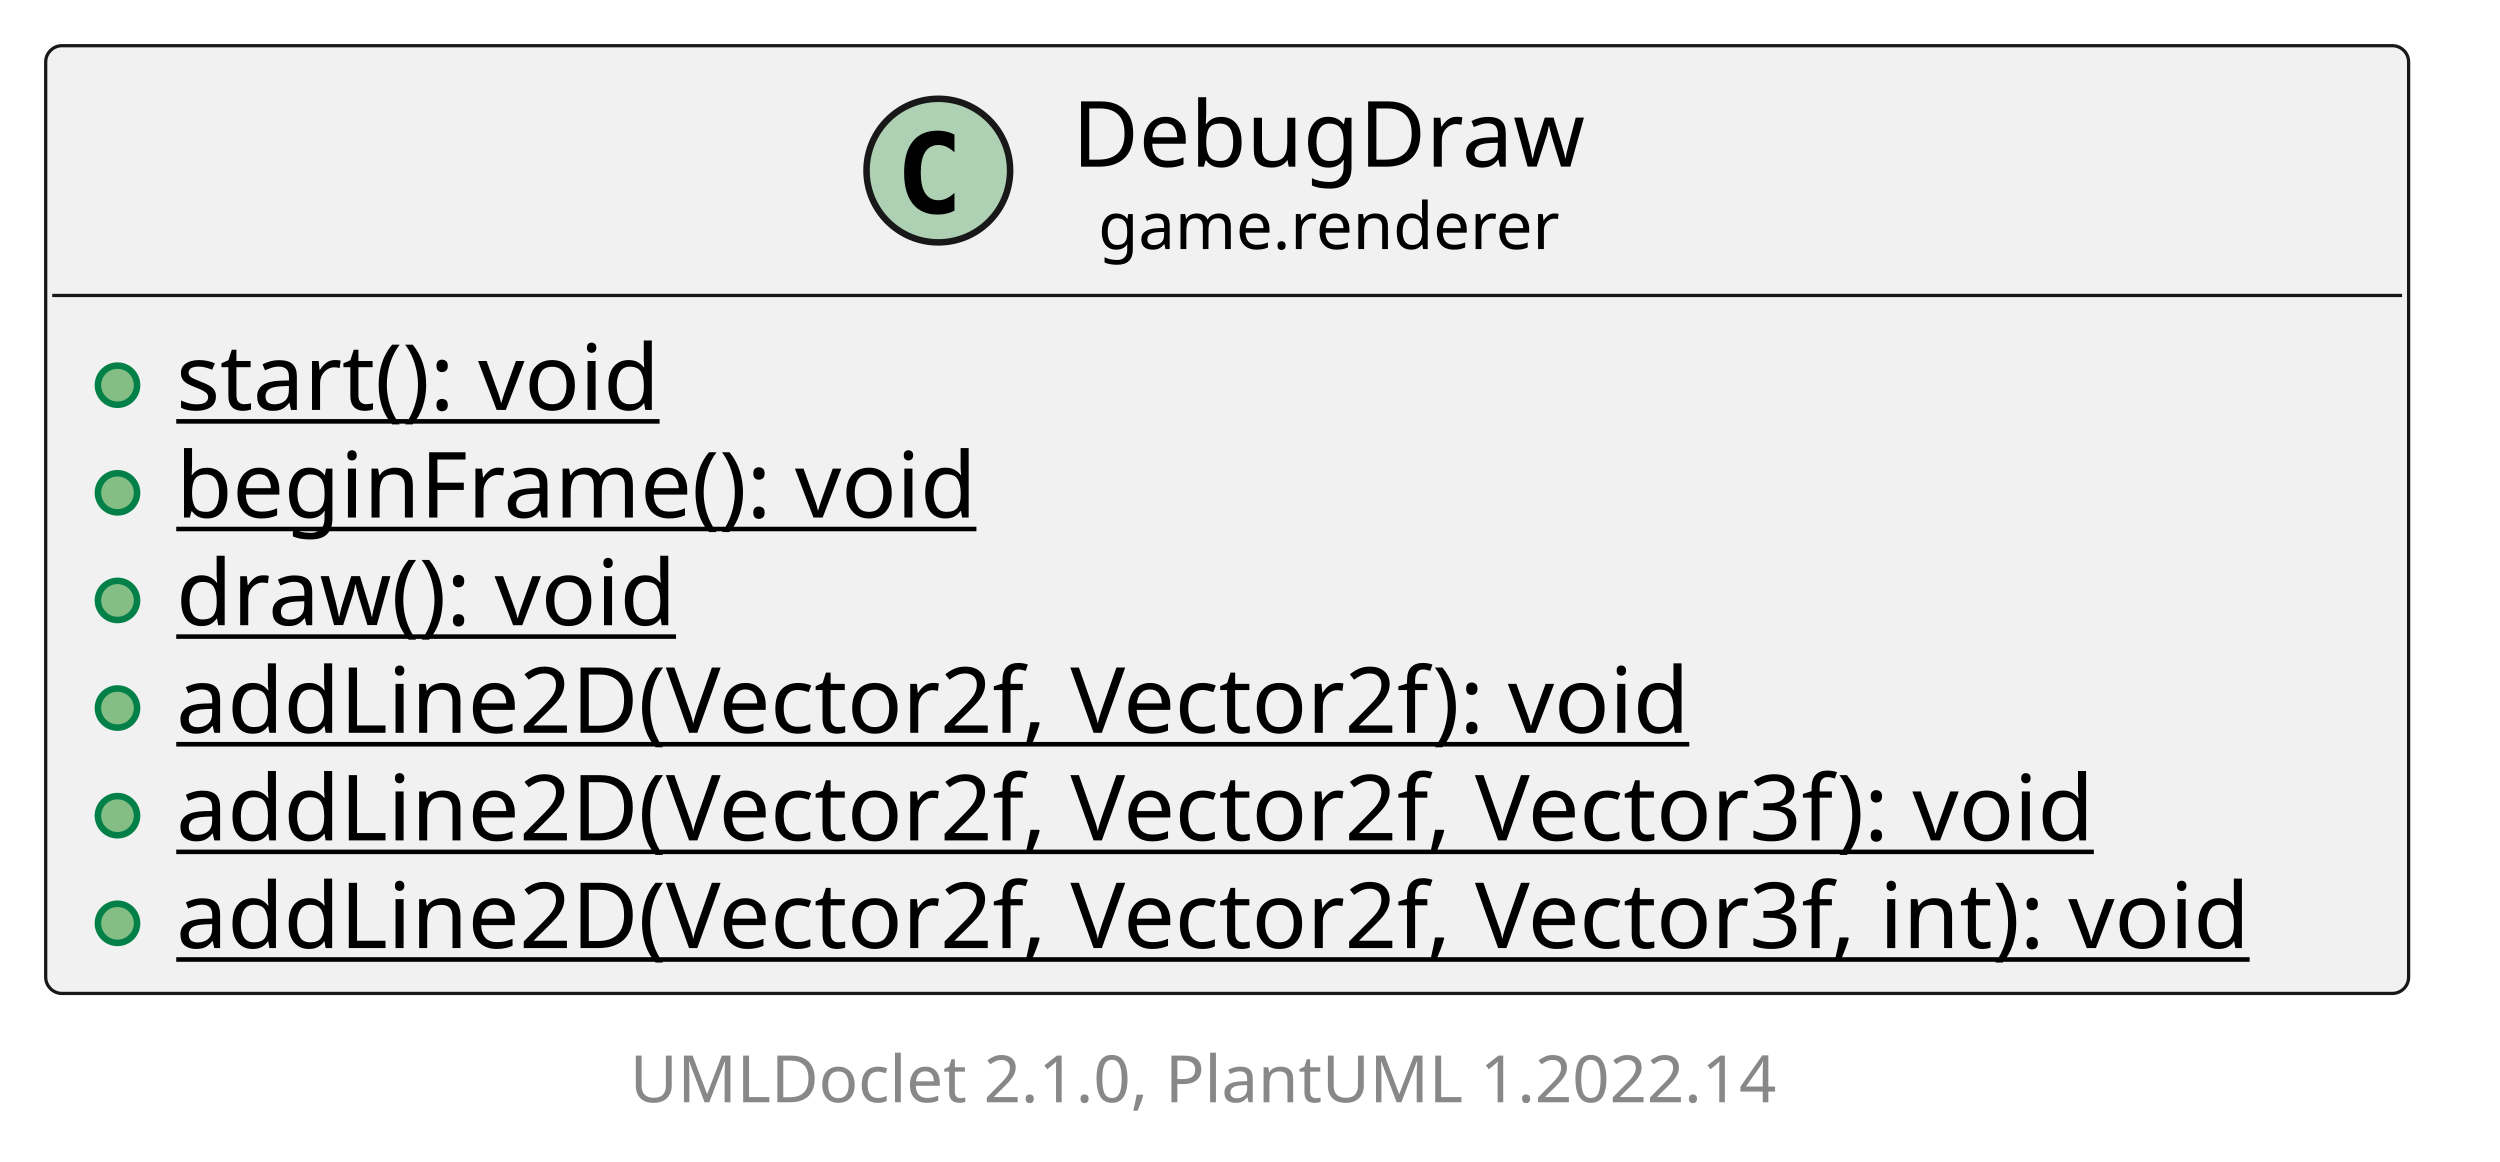
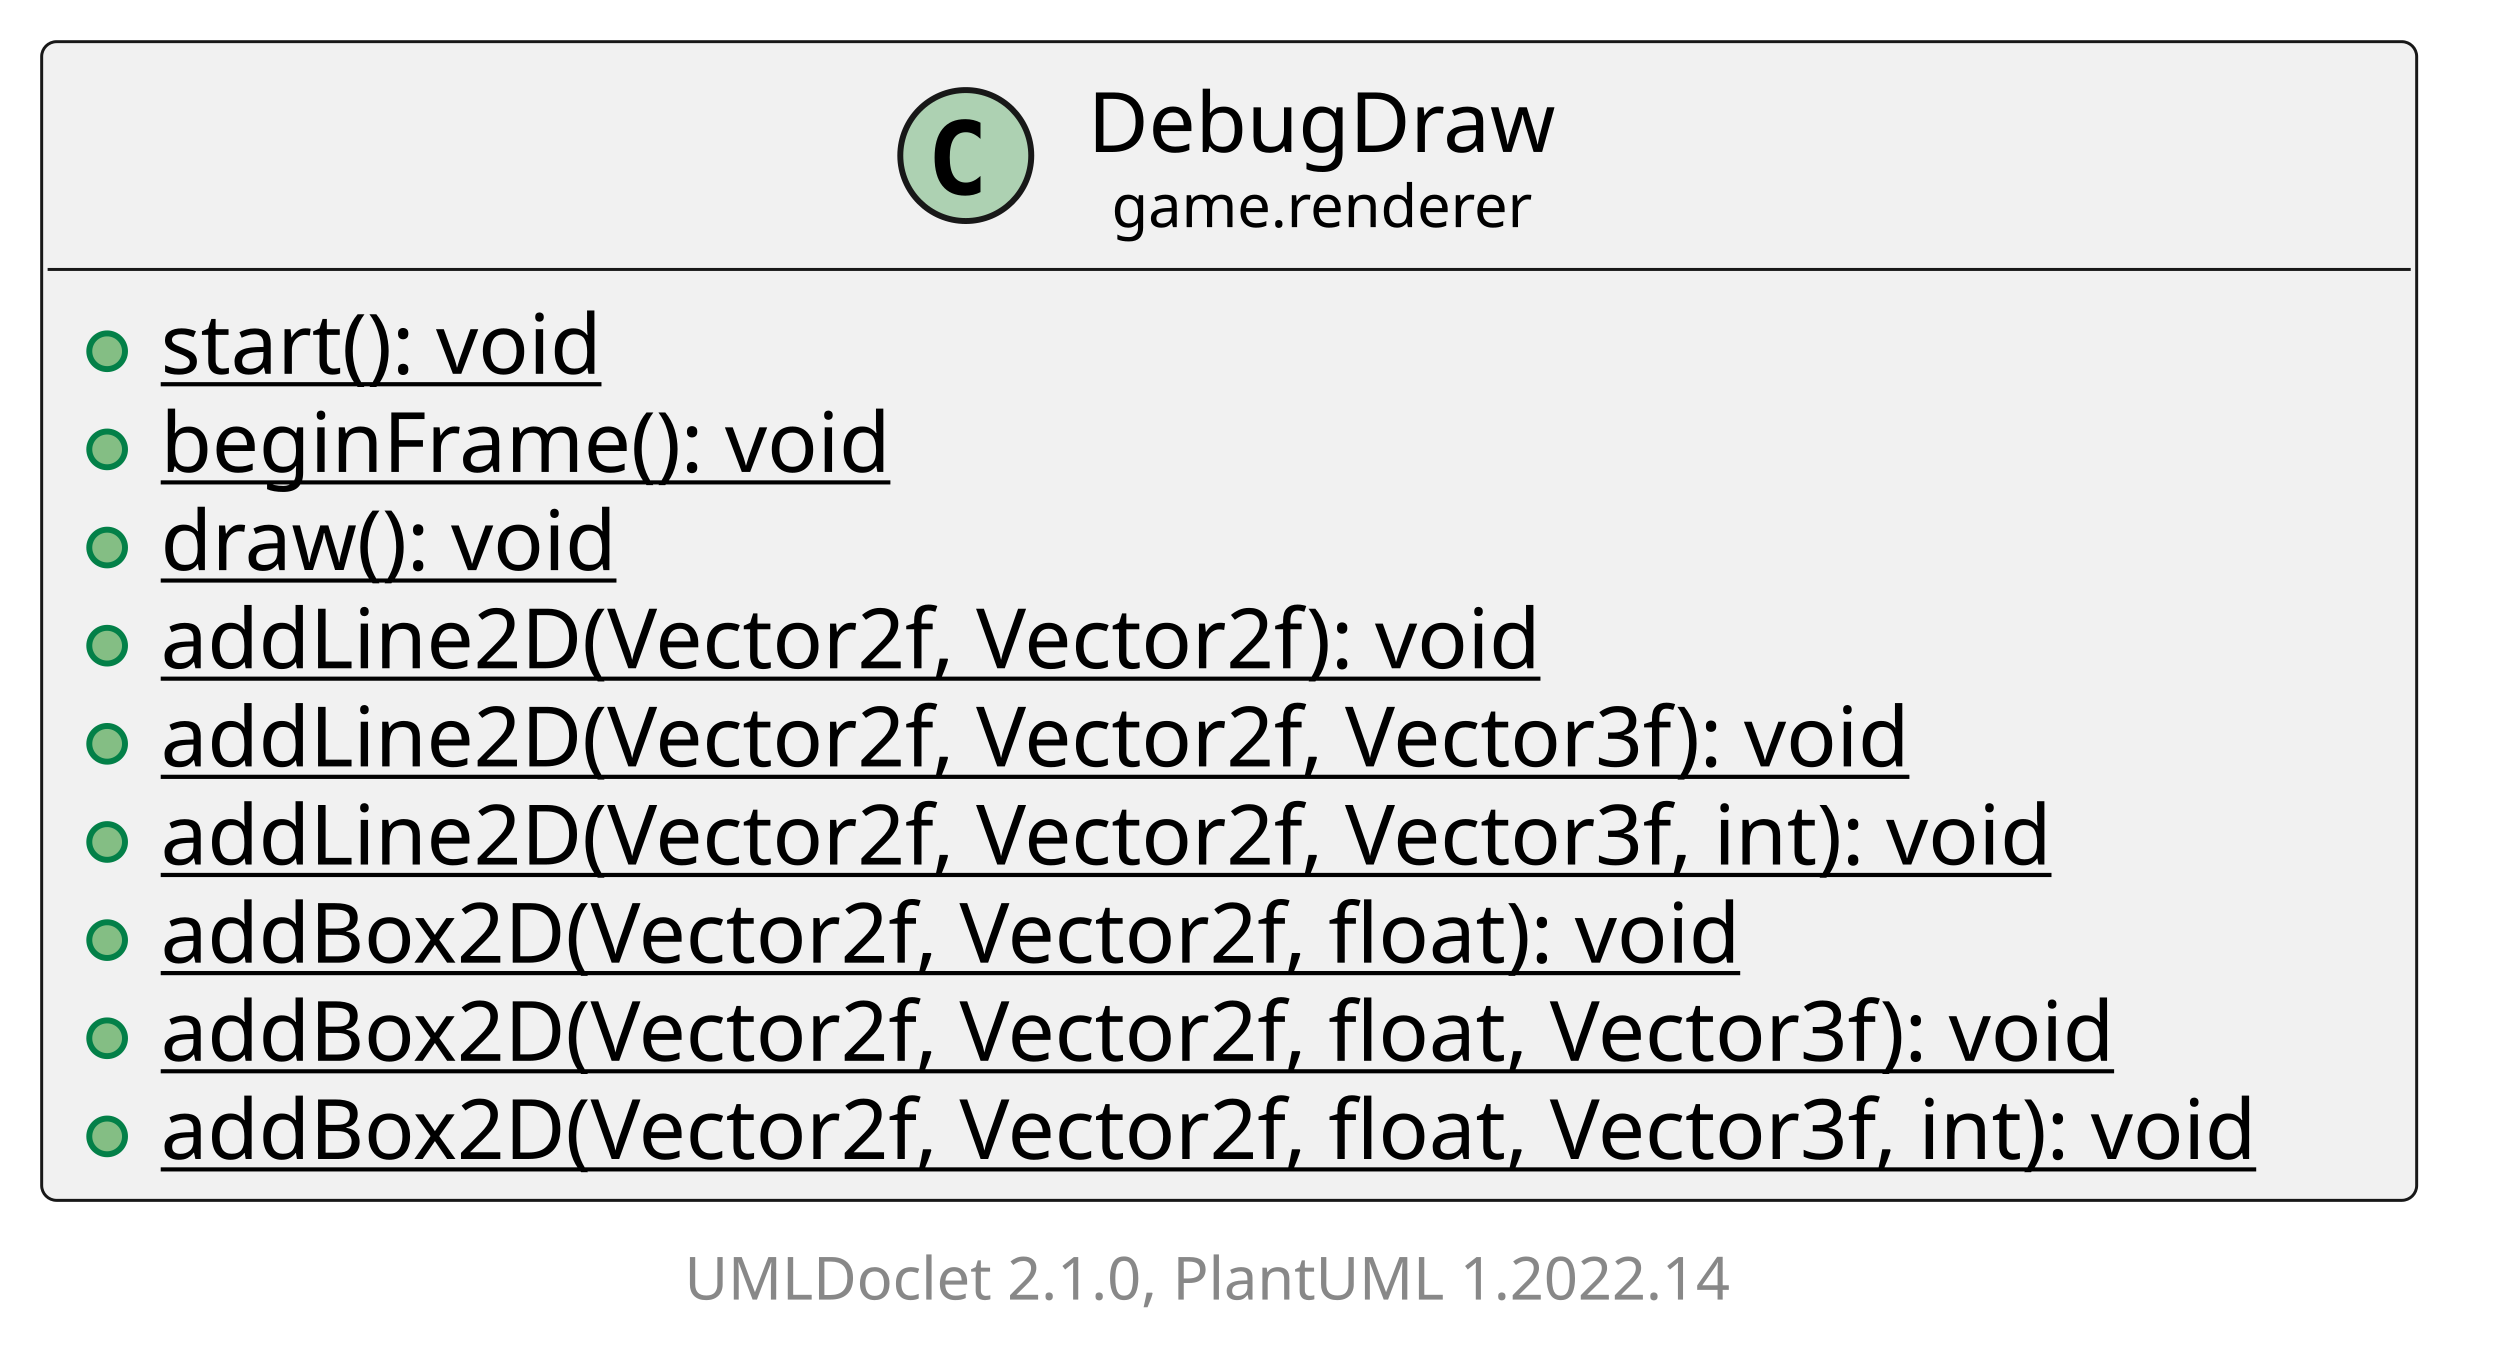
- <svg xmlns="http://www.w3.org/2000/svg" xmlns:xlink="http://www.w3.org/1999/xlink" contentStyleType="text/css" height="178px" preserveAspectRatio="none" style="width:383px;height:178px;background:#FFFFFF;" version="1.1" viewBox="0 0 383 178" width="383px" zoomAndPan="magnify">
+ <svg xmlns="http://www.w3.org/2000/svg" xmlns:xlink="http://www.w3.org/1999/xlink" contentStyleType="text/css" height="228px" preserveAspectRatio="none" style="width:420px;height:228px;background:#FFFFFF;" version="1.1" viewBox="0 0 420 228" width="420px" zoomAndPan="magnify">
  <defs />
  <g>
    <a href="DebugDraw.html" target="_top" title="DebugDraw.html" xlink:actuate="onRequest" xlink:href="DebugDraw.html" xlink:show="new" xlink:title="DebugDraw.html" xlink:type="simple">
      <g id="elem_game.renderer.DebugDraw">
-         <rect codeLine="5" fill="#F1F1F1" height="145.195" id="game.renderer.DebugDraw" rx="2.5" ry="2.5" style="stroke:#181818;stroke-width:0.5;" width="362" x="7" y="7" />
-         <ellipse cx="143.75" cy="26.133" fill="#ADD1B2" rx="11" ry="11" style="stroke:#181818;stroke-width:1.0;" />
-         <path d="M146.223,32.276 Q145.642,32.575 145.003,32.724 Q144.364,32.873 143.658,32.873 Q141.151,32.873 139.832,31.222 Q138.512,29.57 138.512,26.449 Q138.512,23.319 139.832,21.668 Q141.151,20.016 143.658,20.016 Q144.364,20.016 145.011,20.165 Q145.659,20.314 146.223,20.613 L146.223,23.336 Q145.592,22.755 144.999,22.485 Q144.405,22.215 143.774,22.215 Q142.43,22.215 141.745,23.282 Q141.06,24.349 141.06,26.449 Q141.06,28.541 141.745,29.607 Q142.43,30.674 143.774,30.674 Q144.405,30.674 144.999,30.404 Q145.592,30.134 146.223,29.553 Z " fill="#000000" />
-         <text fill="#000000" font-family="sans-serif" font-size="14" lengthAdjust="spacing" textLength="80" x="164.25" y="25.535">DebugDraw</text>
-         <text fill="#000000" font-family="sans-serif" font-size="10" lengthAdjust="spacing" textLength="72" x="168.25" y="38.156">game.renderer</text>
-         <line style="stroke:#181818;stroke-width:0.5;" x1="8" x2="368" y1="45.266" y2="45.266" />
+         <rect codeLine="5" fill="#F1F1F1" height="194.66" id="game.renderer.DebugDraw" rx="2.5" ry="2.5" style="stroke:#181818;stroke-width:0.5;" width="399" x="7" y="7" />
+         <ellipse cx="162.25" cy="26.133" fill="#ADD1B2" rx="11" ry="11" style="stroke:#181818;stroke-width:1.0;" />
+         <path d="M164.723,32.276 Q164.142,32.575 163.503,32.724 Q162.864,32.873 162.158,32.873 Q159.651,32.873 158.332,31.222 Q157.012,29.57 157.012,26.449 Q157.012,23.319 158.332,21.668 Q159.651,20.016 162.158,20.016 Q162.864,20.016 163.511,20.165 Q164.159,20.314 164.723,20.613 L164.723,23.336 Q164.092,22.755 163.499,22.485 Q162.905,22.215 162.274,22.215 Q160.93,22.215 160.245,23.282 Q159.56,24.349 159.56,26.449 Q159.56,28.541 160.245,29.607 Q160.93,30.674 162.274,30.674 Q162.905,30.674 163.499,30.404 Q164.092,30.134 164.723,29.553 Z " fill="#000000" />
+         <text fill="#000000" font-family="sans-serif" font-size="14" lengthAdjust="spacing" textLength="80" x="182.75" y="25.535">DebugDraw</text>
+         <text fill="#000000" font-family="sans-serif" font-size="10" lengthAdjust="spacing" textLength="72" x="186.75" y="38.156">game.renderer</text>
+         <line style="stroke:#181818;stroke-width:0.5;" x1="8" x2="405" y1="45.266" y2="45.266" />
        <ellipse cx="18" cy="59.01" fill="#84BE84" rx="3" ry="3" style="stroke:#038048;stroke-width:1.0;" />
        <text fill="#000000" font-family="sans-serif" font-size="14" lengthAdjust="spacing" text-decoration="underline" textLength="78" x="27" y="62.801">start(): void</text>
        <ellipse cx="18" cy="75.498" fill="#84BE84" rx="3" ry="3" style="stroke:#038048;stroke-width:1.0;" />
        <text fill="#000000" font-family="sans-serif" font-size="14" lengthAdjust="spacing" text-decoration="underline" textLength="129" x="27" y="79.289">beginFrame(): void</text>
        <ellipse cx="18" cy="91.986" fill="#84BE84" rx="3" ry="3" style="stroke:#038048;stroke-width:1.0;" />
        <text fill="#000000" font-family="sans-serif" font-size="14" lengthAdjust="spacing" text-decoration="underline" textLength="81" x="27" y="95.777">draw(): void</text>
        <ellipse cx="18" cy="108.475" fill="#84BE84" rx="3" ry="3" style="stroke:#038048;stroke-width:1.0;" />
        <text fill="#000000" font-family="sans-serif" font-size="14" lengthAdjust="spacing" text-decoration="underline" textLength="244" x="27" y="112.266">addLine2D(Vector2f, Vector2f): void</text>
        <ellipse cx="18" cy="124.963" fill="#84BE84" rx="3" ry="3" style="stroke:#038048;stroke-width:1.0;" />
        <text fill="#000000" font-family="sans-serif" font-size="14" lengthAdjust="spacing" text-decoration="underline" textLength="310" x="27" y="128.754">addLine2D(Vector2f, Vector2f, Vector3f): void</text>
        <ellipse cx="18" cy="141.451" fill="#84BE84" rx="3" ry="3" style="stroke:#038048;stroke-width:1.0;" />
        <text fill="#000000" font-family="sans-serif" font-size="14" lengthAdjust="spacing" text-decoration="underline" textLength="336" x="27" y="145.242">addLine2D(Vector2f, Vector2f, Vector3f, int): void</text>
+         <ellipse cx="18" cy="157.94" fill="#84BE84" rx="3" ry="3" style="stroke:#038048;stroke-width:1.0;" />
+         <text fill="#000000" font-family="sans-serif" font-size="14" lengthAdjust="spacing" text-decoration="underline" textLength="281" x="27" y="161.731">addBox2D(Vector2f, Vector2f, float): void</text>
+         <ellipse cx="18" cy="174.428" fill="#84BE84" rx="3" ry="3" style="stroke:#038048;stroke-width:1.0;" />
+         <text fill="#000000" font-family="sans-serif" font-size="14" lengthAdjust="spacing" text-decoration="underline" textLength="347" x="27" y="178.219">addBox2D(Vector2f, Vector2f, float, Vector3f): void</text>
+         <ellipse cx="18" cy="190.916" fill="#84BE84" rx="3" ry="3" style="stroke:#038048;stroke-width:1.0;" />
+         <text fill="#000000" font-family="sans-serif" font-size="14" lengthAdjust="spacing" text-decoration="underline" textLength="373" x="27" y="194.707">addBox2D(Vector2f, Vector2f, float, Vector3f, int): void</text>
      </g>
    </a>
-     <text fill="#888888" font-family="sans-serif" font-size="10" lengthAdjust="spacing" textLength="182" x="96.5" y="168.863">UMLDoclet 2.1.0, PlantUML 1.2022.14</text>
+     <text fill="#888888" font-family="sans-serif" font-size="10" lengthAdjust="spacing" textLength="182" x="115" y="218.328">UMLDoclet 2.1.0, PlantUML 1.2022.14</text>
  </g>
</svg>
